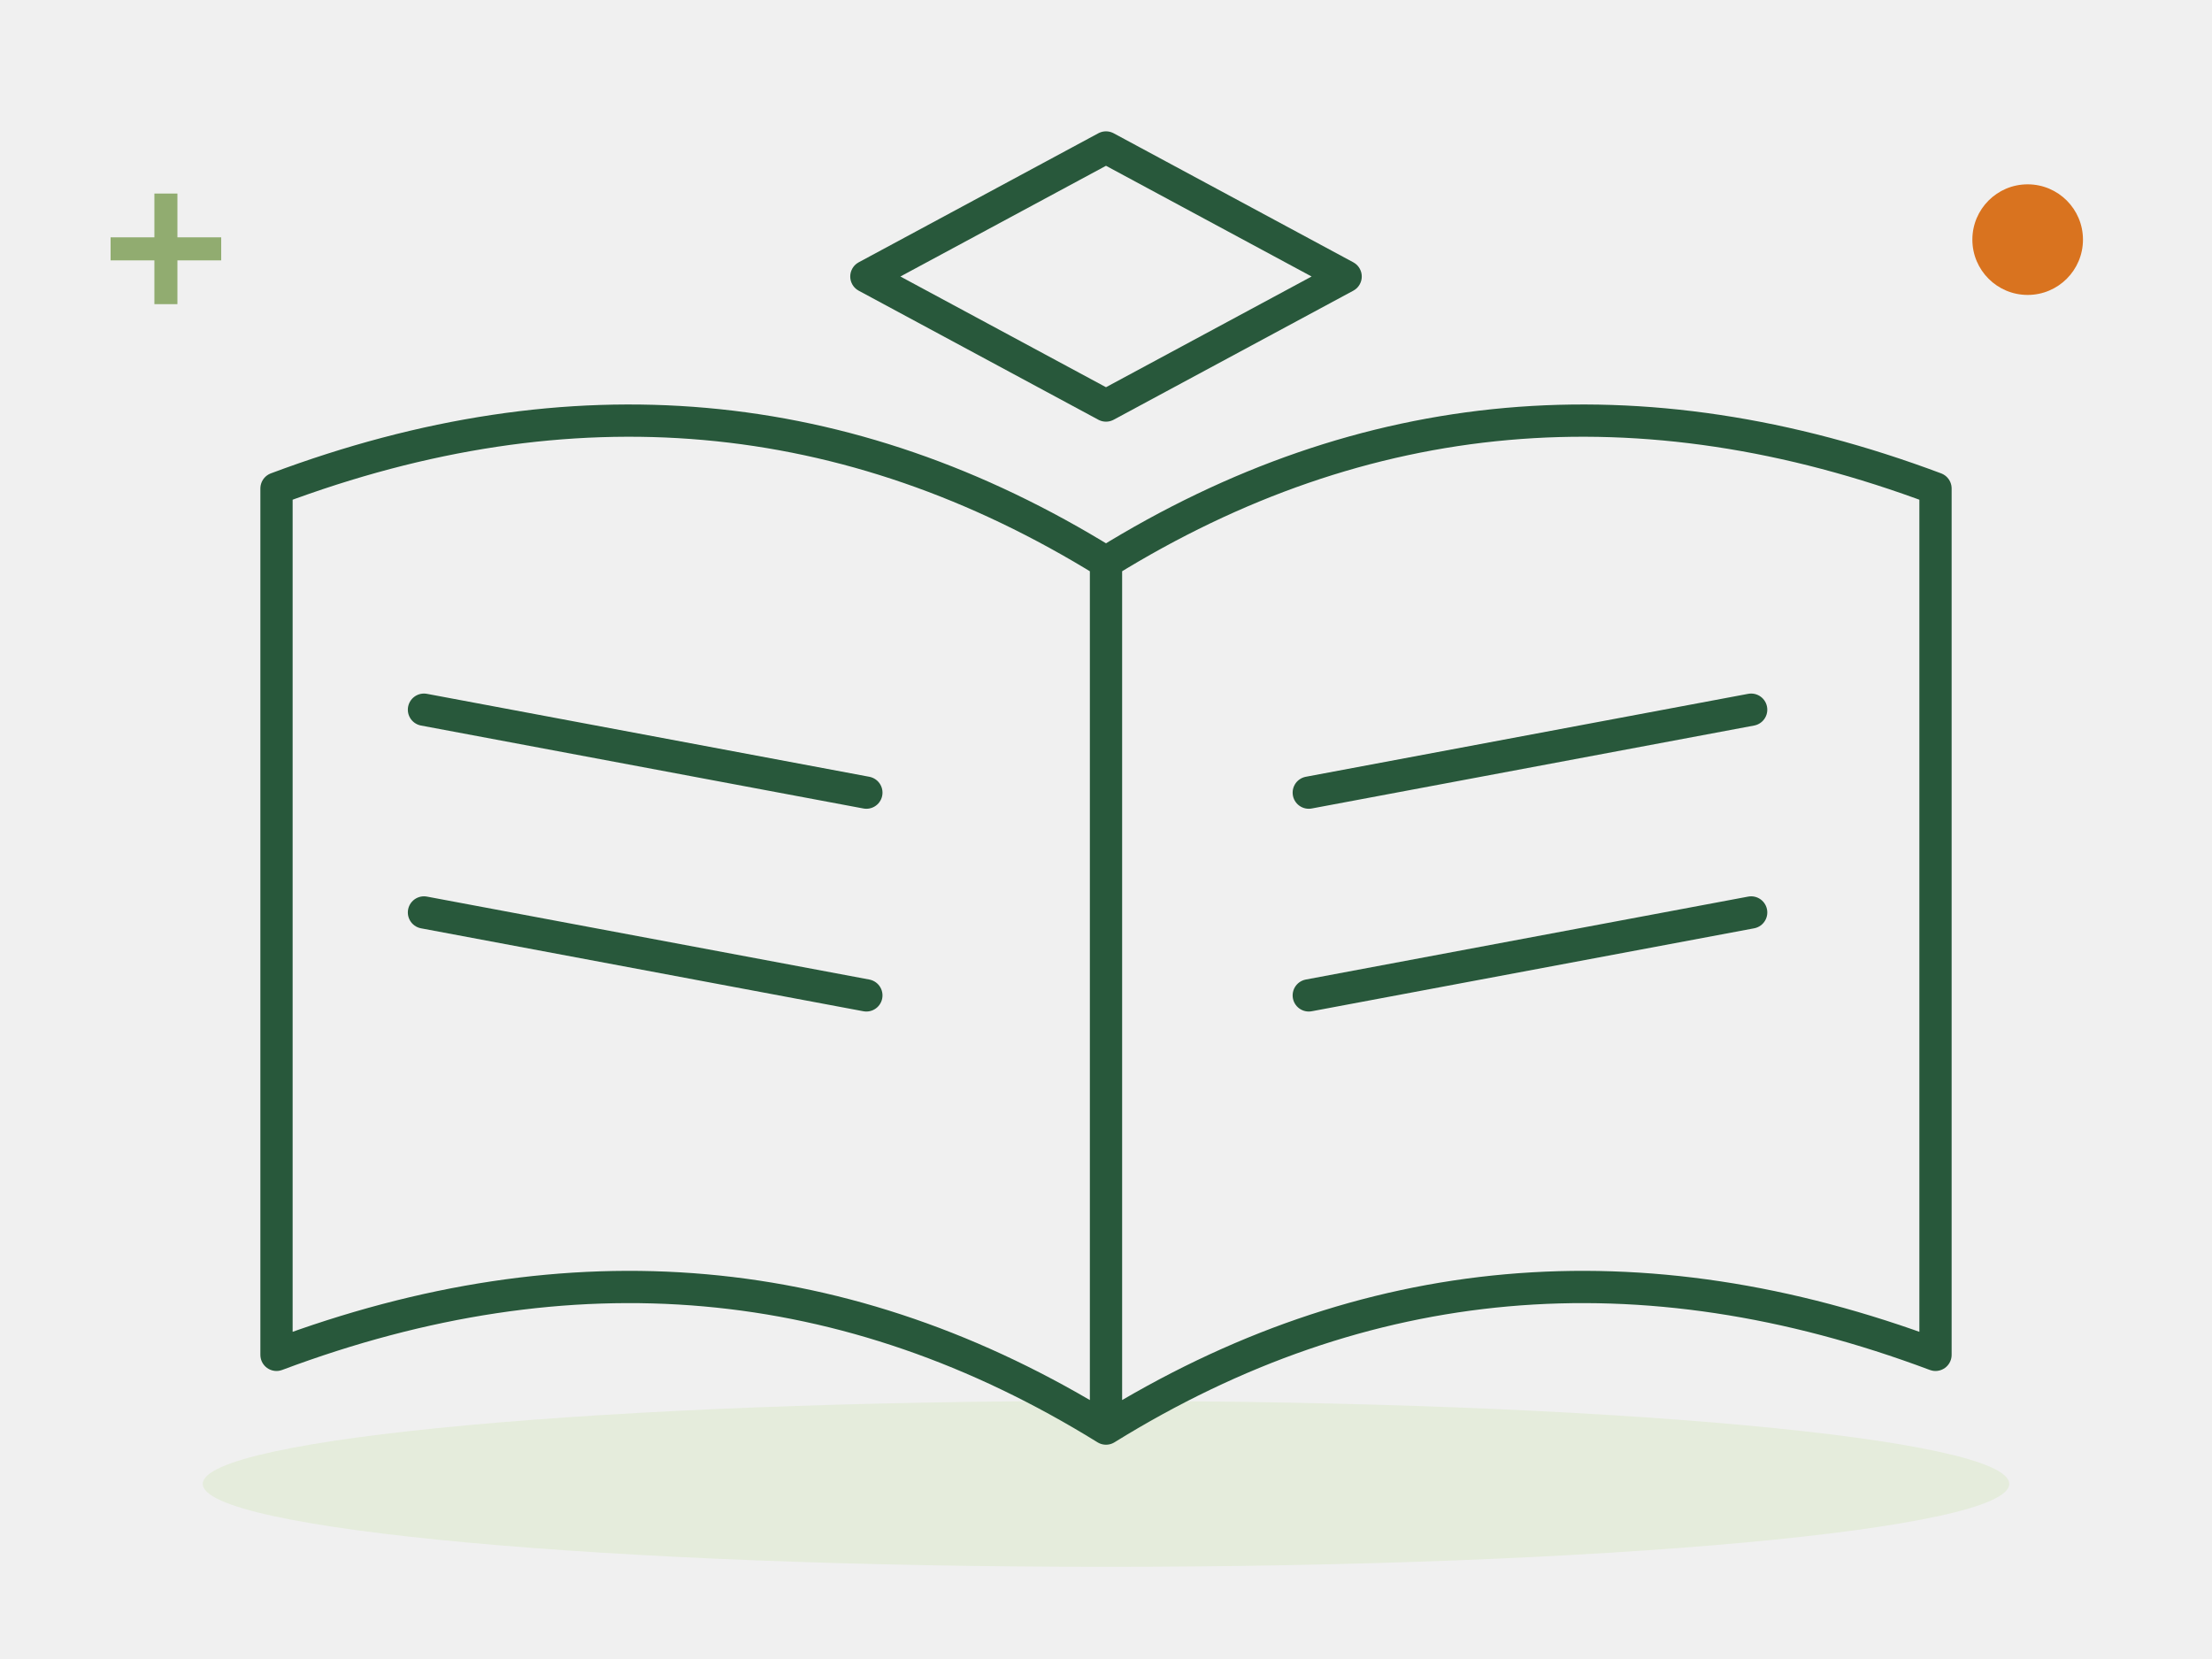
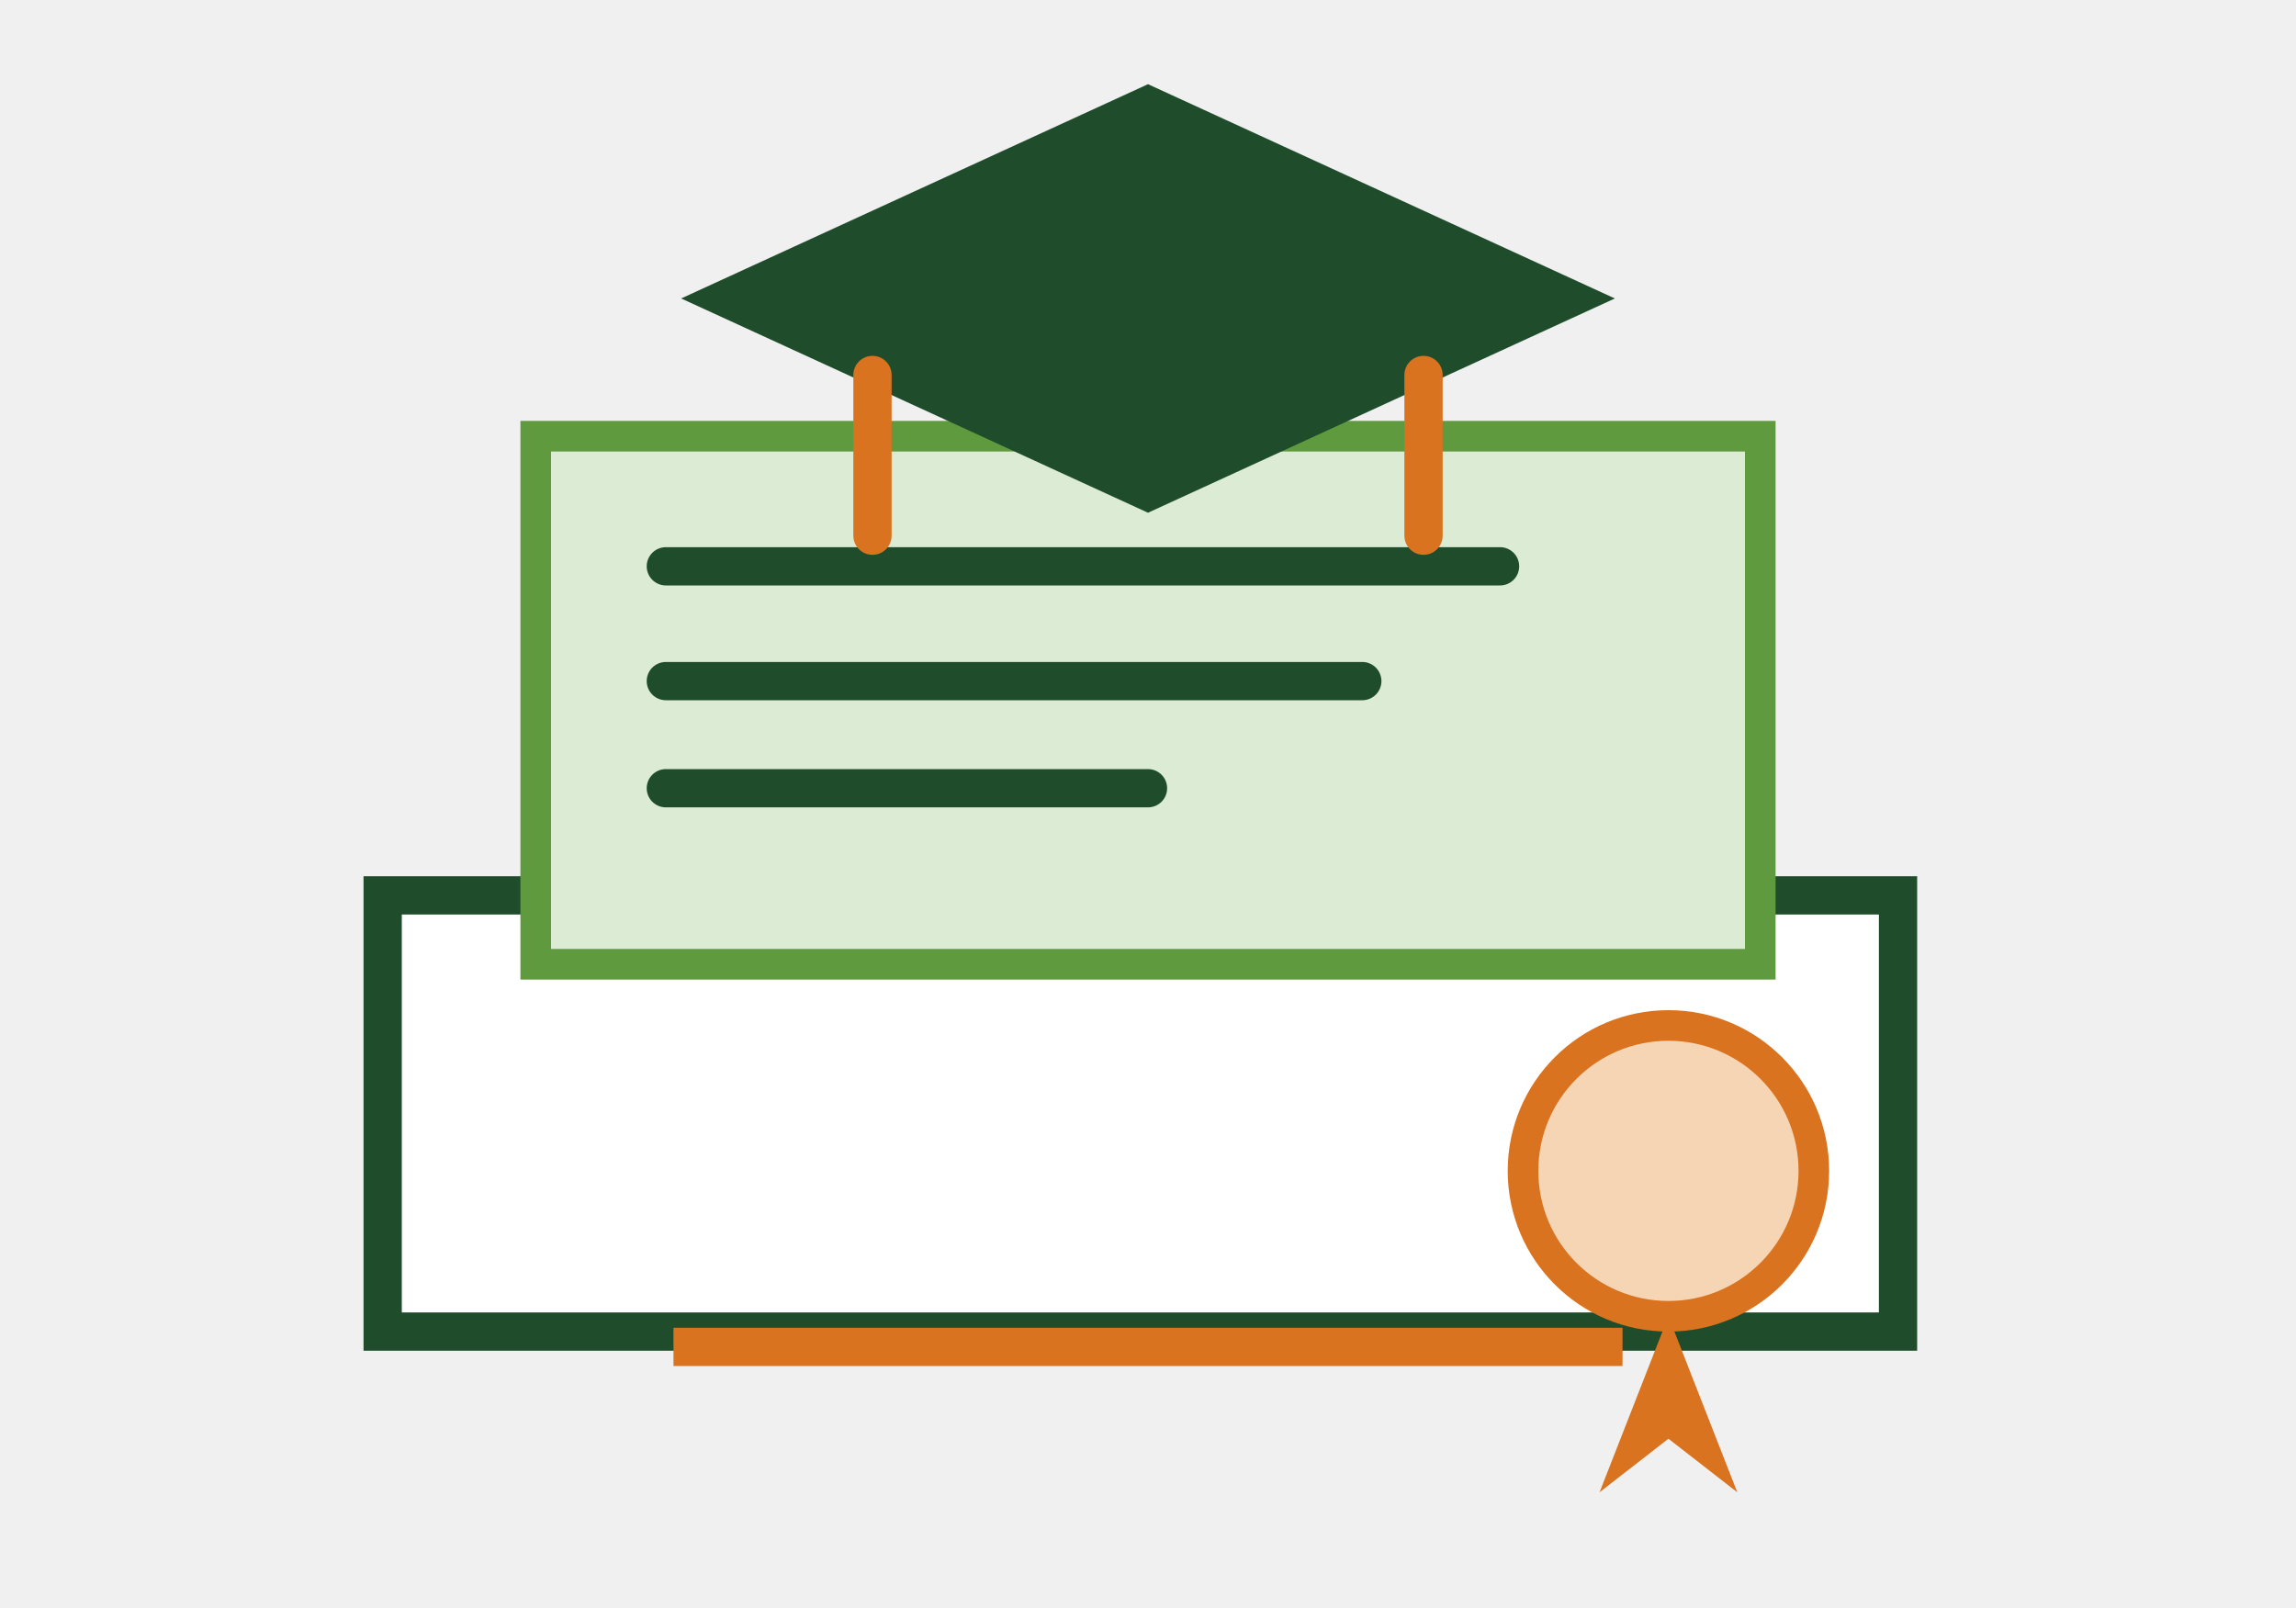
- <svg xmlns="http://www.w3.org/2000/svg" viewBox="0 0 240 180" fill="none">
-   <ellipse cx="120" cy="161" rx="98" ry="9" fill="#e5ecdc" />
-   <g stroke="#28583b" stroke-width="3.5" stroke-linecap="round" stroke-linejoin="round">
-     <path d="M30 53q48-18 90 8v94q-42-26-90-8zM120 61q42-26 90-8v94q-48-18-90 8M46 77l48 9m-48 13 48 9m48-22 48-9m-48 31 48-9" />
-     <path d="M94 30l26-14 26 14-26 14z" />
-   </g>
-   <circle cx="220" cy="26" r="6" fill="#d9731f" />
-   <path d="M18 21v12m-6-6h12" stroke="#91ac70" stroke-width="2.5" />
+ <svg xmlns="http://www.w3.org/2000/svg" viewBox="0 0 300 210" fill="none" role="img" aria-label="Percurso acadêmico, livro e diploma">
+   <path d="M50 117h198v57H50z" fill="#fff" stroke="#1F4D2B" stroke-width="5" />
+   <path d="M70 57h160v69H70z" fill="#DCEBD3" stroke="#5F9A3E" stroke-width="4" />
+   <path d="M87 74h109M87 89h91M87 103h63" stroke="#1F4D2B" stroke-width="5" stroke-linecap="round" />
+   <path d="m150 11 61 28-61 28-61-28 61-28Z" fill="#1F4D2B" />
+   <path d="M114 49v21m72-21v21" stroke="#D9731F" stroke-width="5" stroke-linecap="round" />
+   <path d="M88 176h124" stroke="#D9731F" stroke-width="5" />
+   <circle cx="218" cy="153" r="19" fill="#F6D5B4" stroke="#D9731F" stroke-width="4" />
+   <path d="m218 172-9 23 9-7 9 7-9-23" fill="#D9731F" />
</svg>
